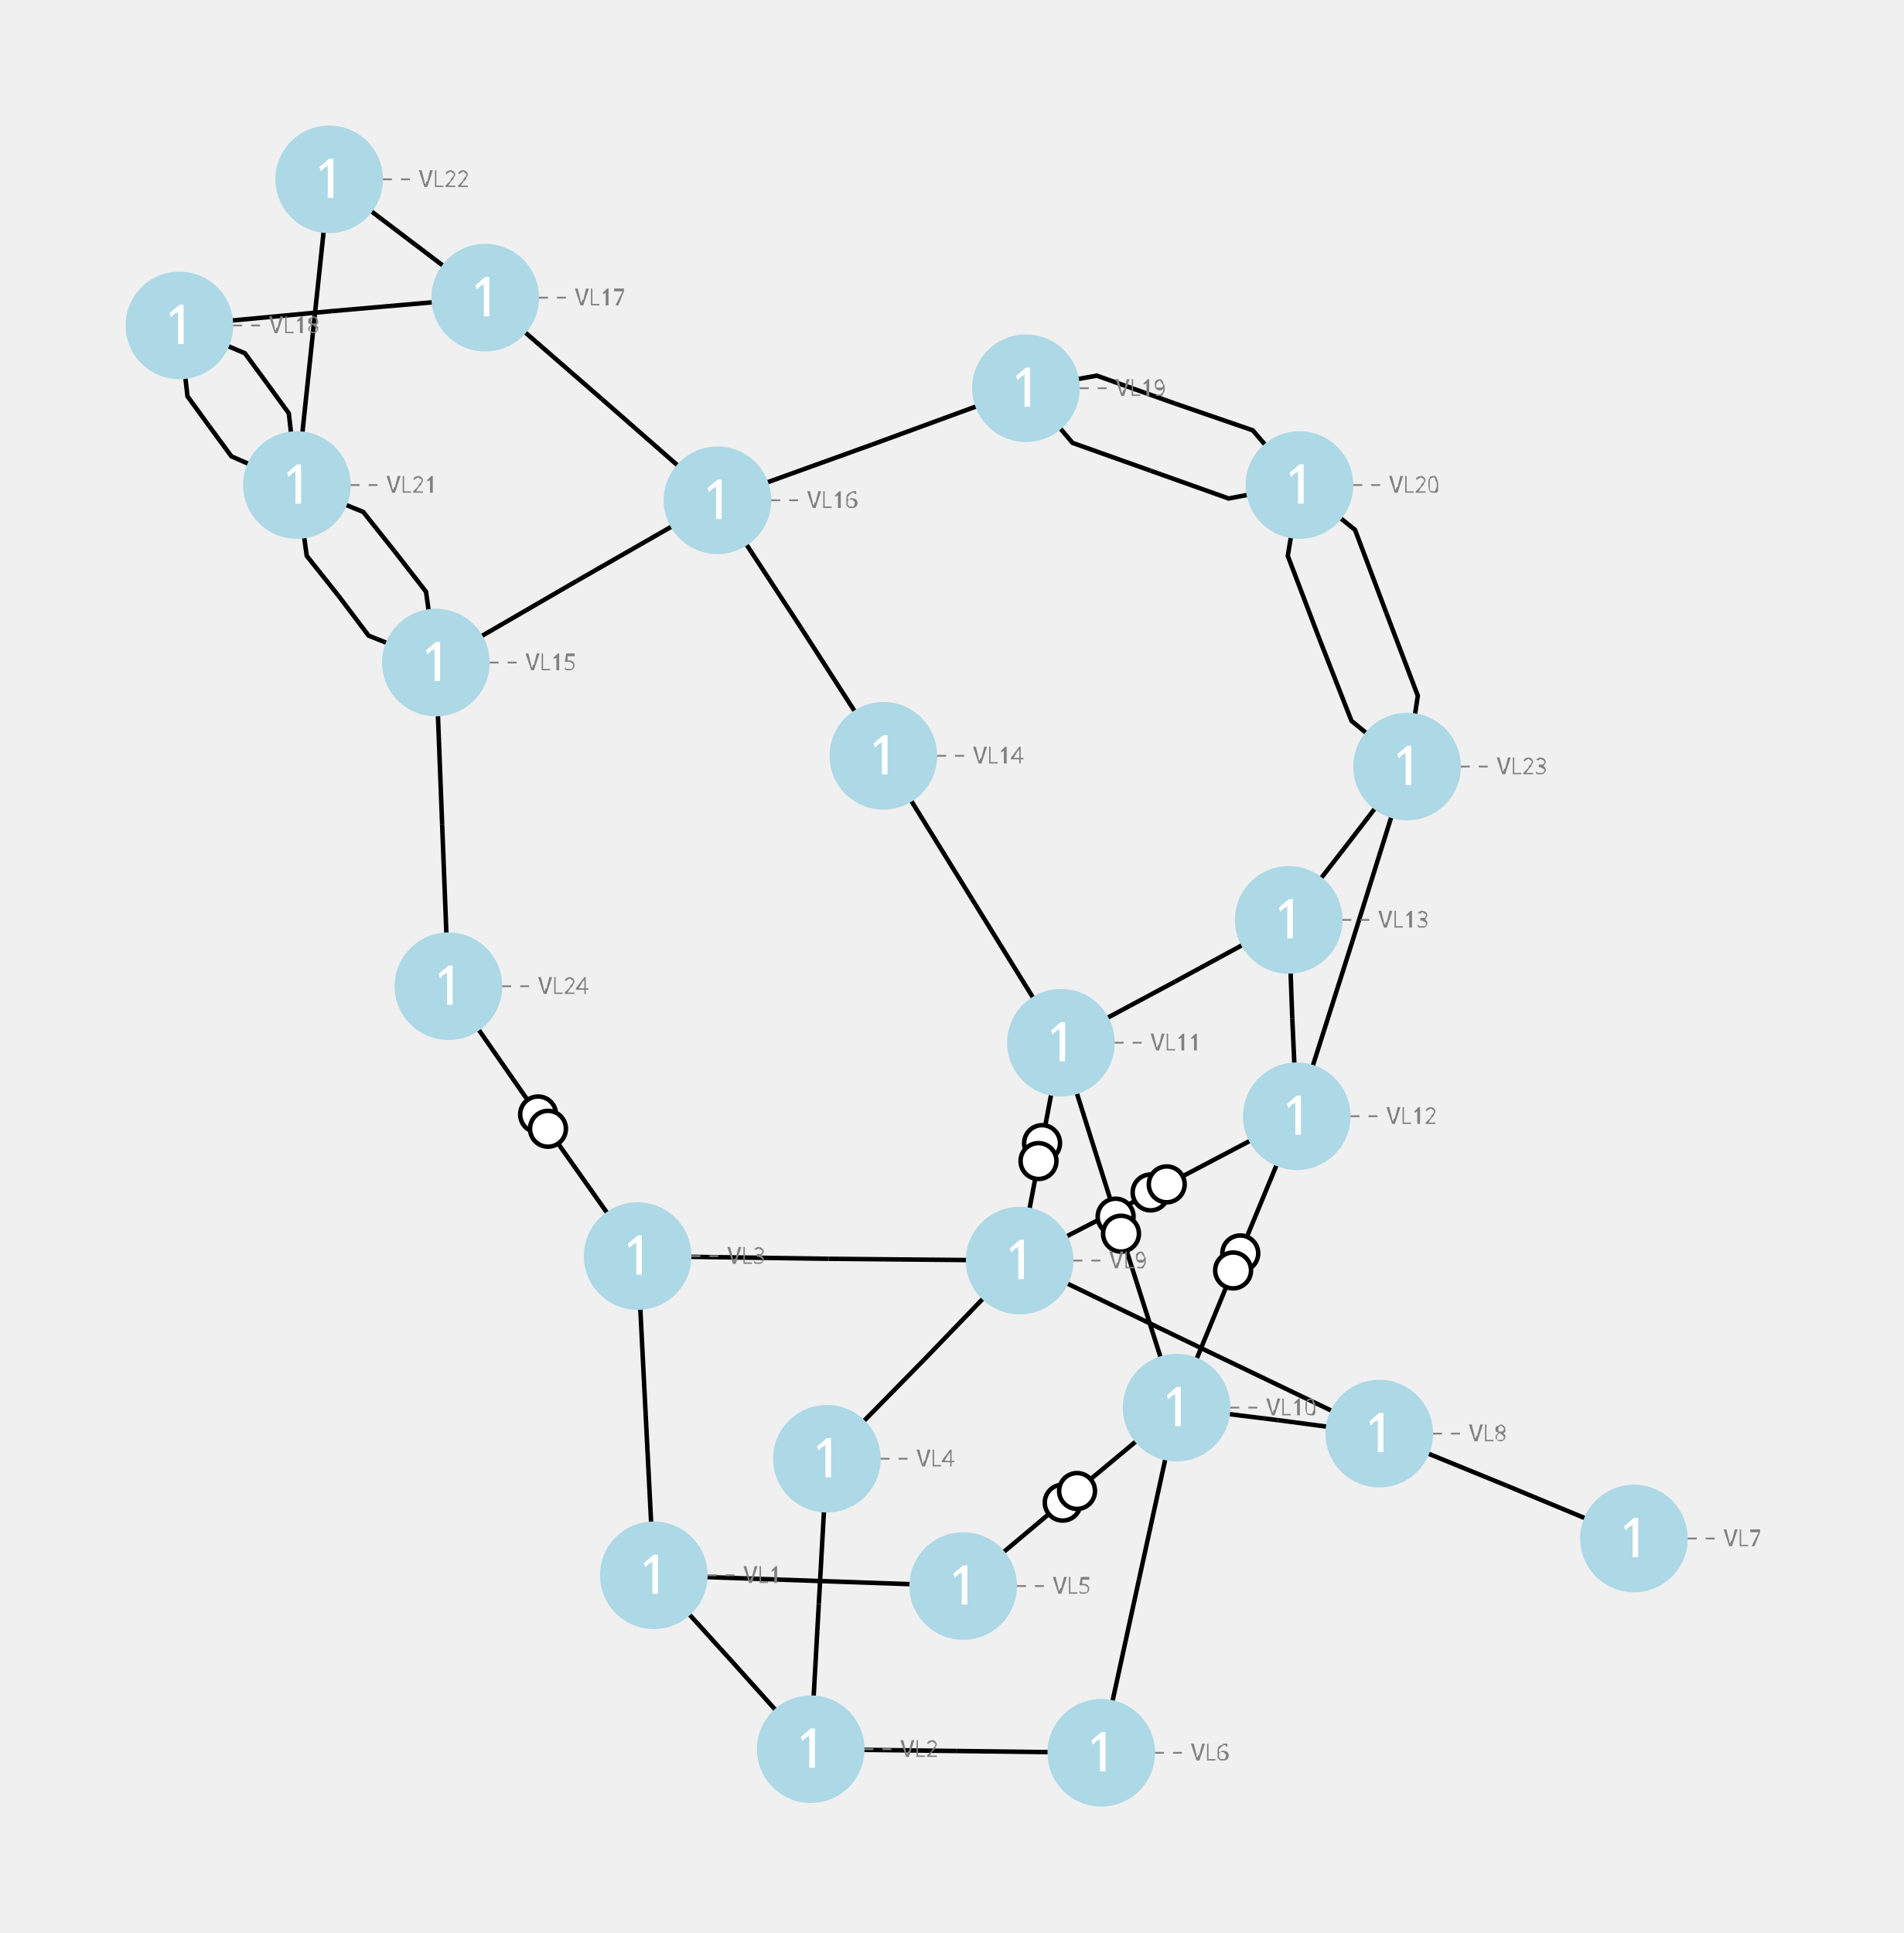
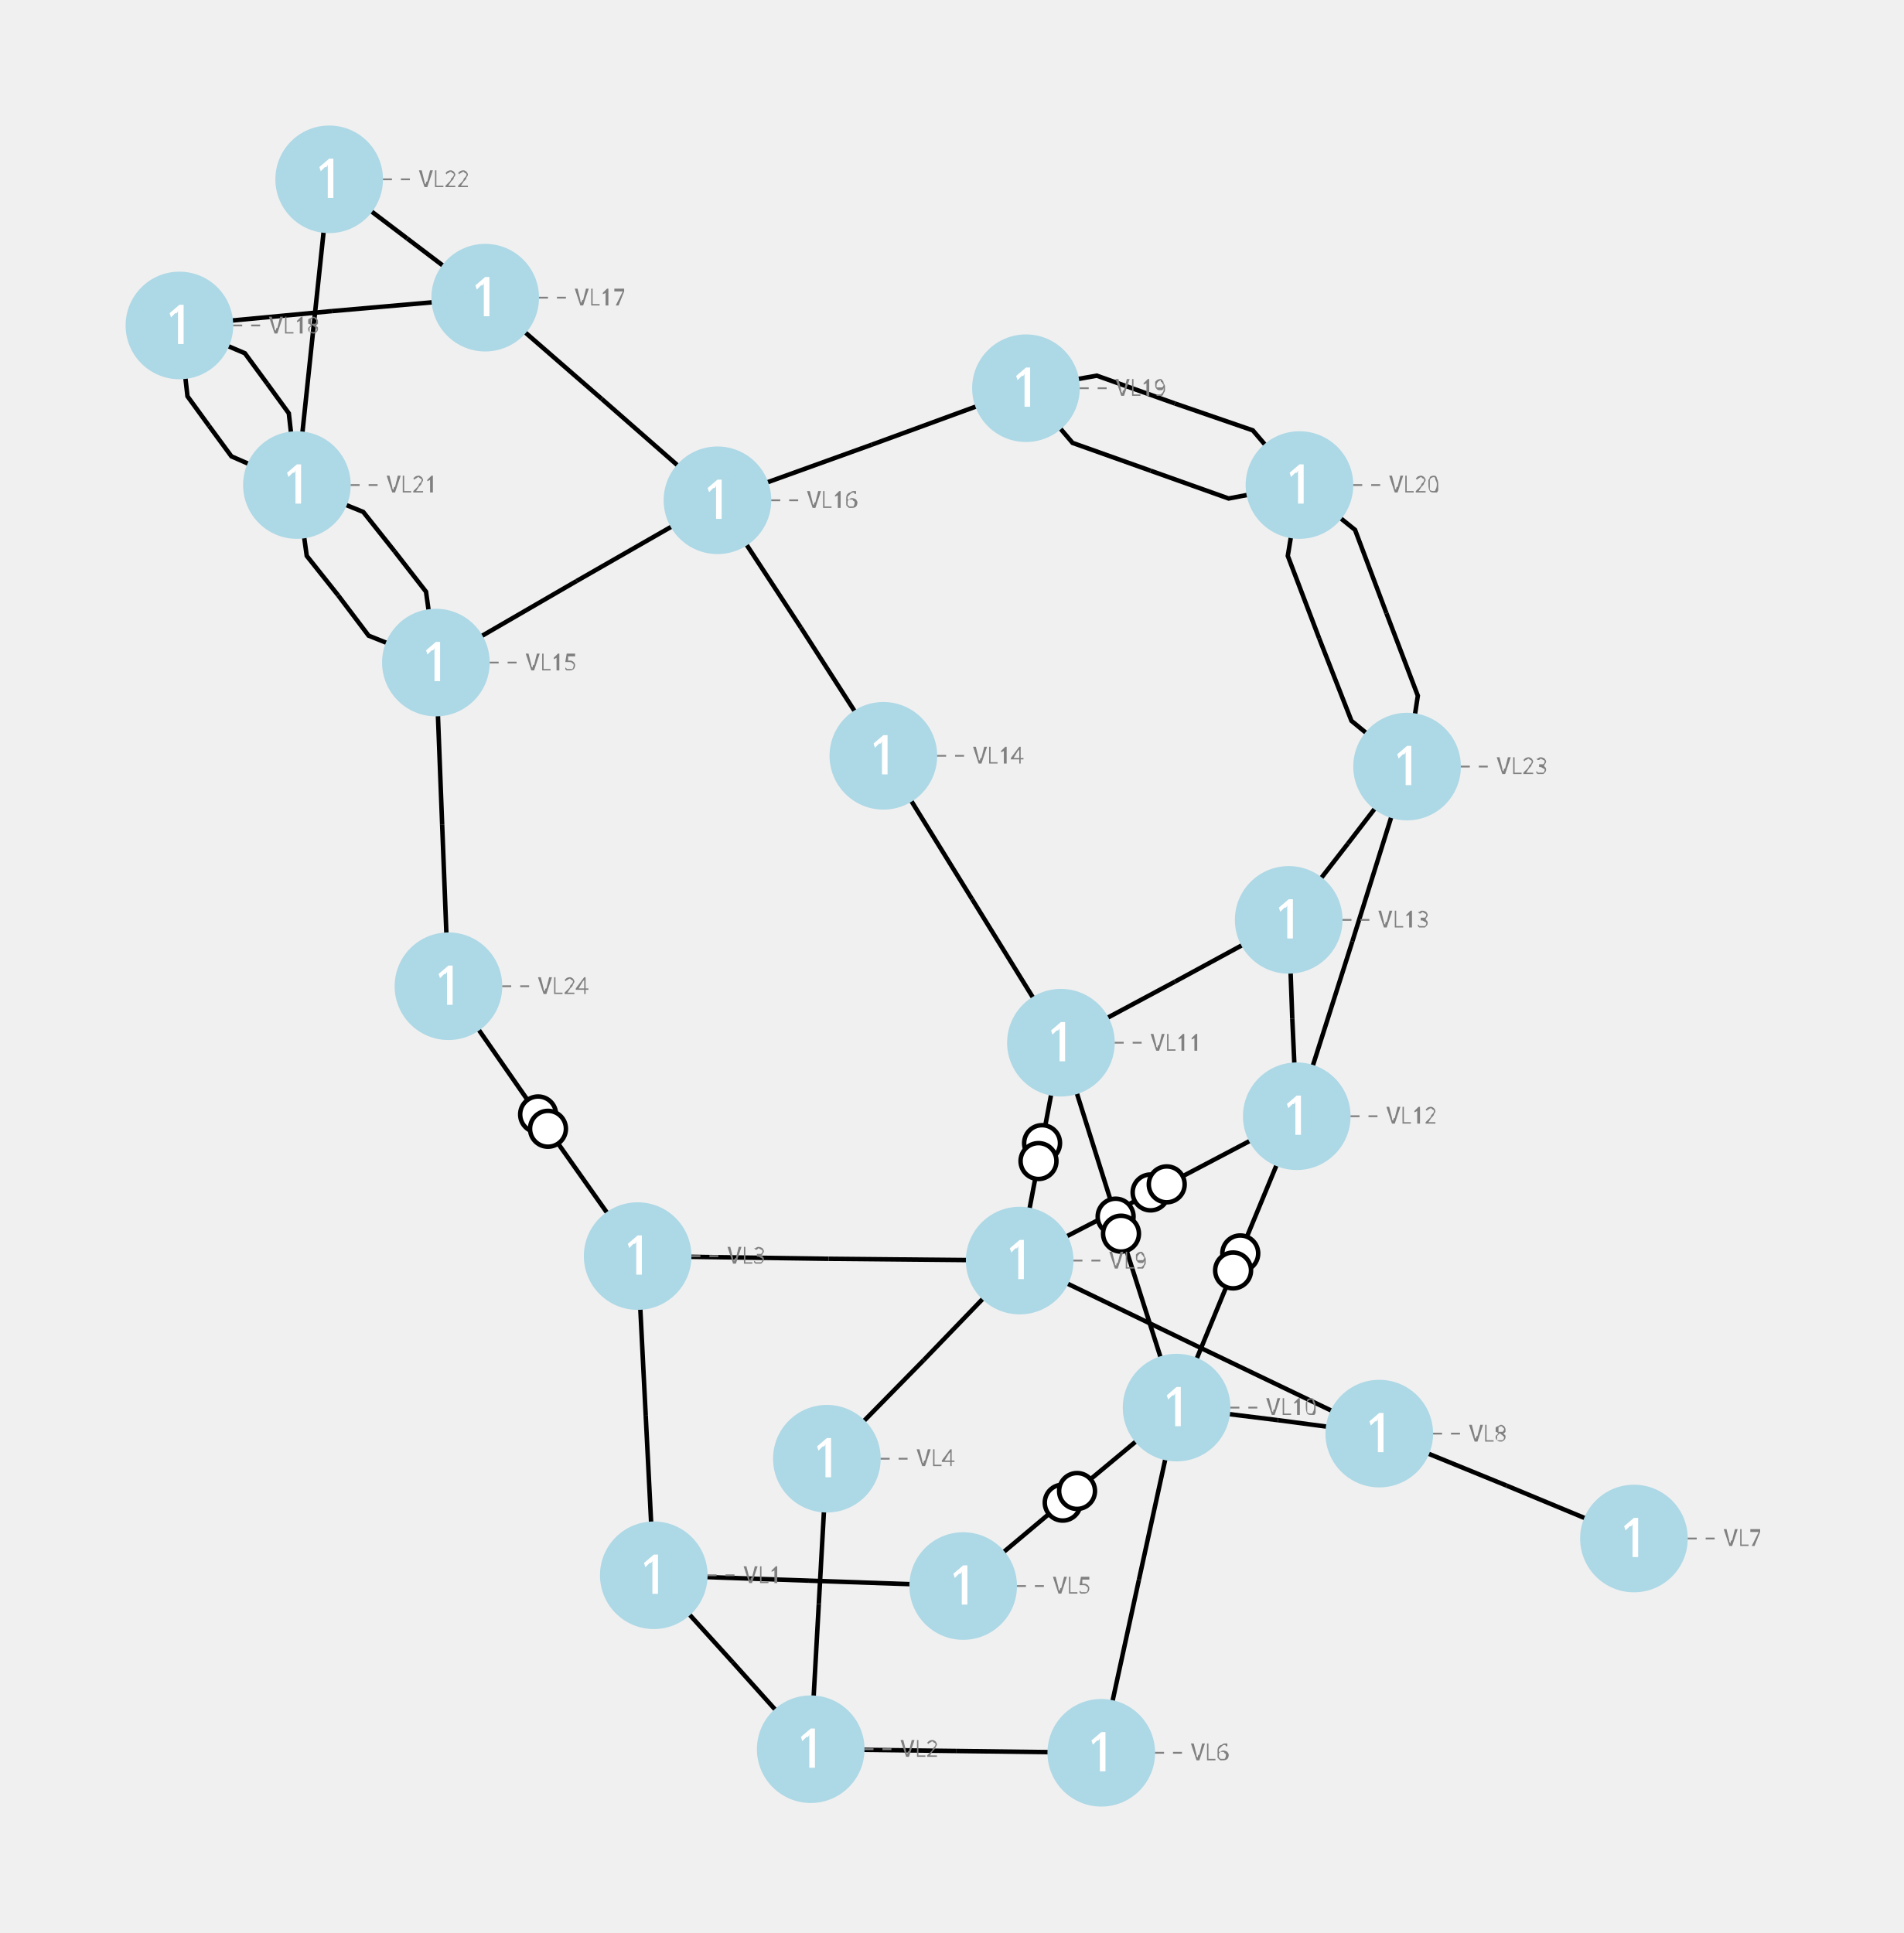
<svg xmlns="http://www.w3.org/2000/svg" width="800.00" height="812.38" viewBox="-9.85 -10.79 21.23 21.56">
  <style>
.nad-branch-edges polyline {stroke: var(--nad-vl-color, black); stroke-width: 0.05; fill: none}
.nad-branch-edges circle {stroke: var(--nad-vl-color, black); stroke-width: 0.05; fill: white}
.nad-text-edges {stroke: grey; stroke-width: 0.02; ; stroke-dasharray: .1,.1}
.nad-disconnected {stroke-dasharray: .1,.1}
.nad-vl-nodes circle {fill: var(--nad-vl-color, lightblue)}
.nad-vl-nodes .nad-text-buses {font: 0.6px "Verdana"; fill: white}
.nad-text-nodes {font: 0.25px "Verdana"; fill: grey}
.nad-vl0to30 {--nad-vl-color: #AFB42B}
.nad-vl30to50 {--nad-vl-color: #EF9A9A}
.nad-vl50to70 {--nad-vl-color: #9C27B0}
.nad-vl70to120 {--nad-vl-color: #E65100}
.nad-vl120to180 {--nad-vl-color: #00ACC1}
.nad-vl180to300 {--nad-vl-color: #2E7D32}
.nad-vl300to500 {--nad-vl-color: #D32F2F}
</style>
  <g class="nad-branch-edges">
    <g id="72" class="nad-vl120to180" title="L-1-2-1 ">
      <g>
        <polyline points="-2.56,6.78 -1.68,7.75" />
      </g>
      <g>
        <polyline points="-0.81,8.72 -1.68,7.75" />
      </g>
    </g>
    <g id="73" class="nad-vl120to180" title="L-3-1-1 ">
      <g>
        <polyline points="-2.74,3.22 -2.65,5.00" />
      </g>
      <g>
        <polyline points="-2.56,6.78 -2.65,5.00" />
      </g>
    </g>
    <g id="74" class="nad-vl120to180" title="L-1-5-1 ">
      <g>
        <polyline points="-2.56,6.78 -0.83,6.84" />
      </g>
      <g>
        <polyline points="0.89,6.90 -0.83,6.84" />
      </g>
    </g>
    <g id="75" class="nad-vl120to180" title="L-2-4-1 ">
      <g>
        <polyline points="-0.81,8.72 -0.72,7.10" />
      </g>
      <g>
        <polyline points="-0.63,5.48 -0.72,7.10" />
      </g>
    </g>
    <g id="76" class="nad-vl120to180" title="L-2-6-1 ">
      <g>
        <polyline points="-0.81,8.72 0.81,8.74" />
      </g>
      <g>
        <polyline points="2.43,8.76 0.81,8.74" />
      </g>
    </g>
    <g id="77" title="T-24-3-1 ">
      <g class="nad-vl180to300">
        <polyline points="-4.85,0.21 -3.80,1.72" />
        <circle cx="-3.85" cy="1.64" r="0.20" />
      </g>
      <g class="nad-vl120to180">
        <polyline points="-2.74,3.22 -3.80,1.72" />
        <circle cx="-3.74" cy="1.80" r="0.20" />
      </g>
    </g>
    <g id="78" class="nad-vl120to180" title="L-3-9-1 ">
      <g>
        <polyline points="-2.74,3.22 -0.61,3.25" />
      </g>
      <g>
        <polyline points="1.52,3.27 -0.61,3.25" />
      </g>
    </g>
    <g id="79" class="nad-vl180to300" title="L-15-24-1 ">
      <g>
        <polyline points="-4.99,-3.40 -4.92,-1.59" />
      </g>
      <g>
        <polyline points="-4.85,0.21 -4.92,-1.59" />
      </g>
    </g>
    <g id="80" class="nad-vl120to180" title="L-4-9-1 ">
      <g>
        <polyline points="-0.63,5.48 0.45,4.38" />
      </g>
      <g>
        <polyline points="1.52,3.27 0.45,4.38" />
      </g>
    </g>
    <g id="81" title="T-5-10-1 ">
      <g class="nad-vl120to180">
        <polyline points="0.89,6.90 2.08,5.90" />
        <circle cx="2.00" cy="5.97" r="0.20" />
      </g>
      <g class="nad-vl120to180">
        <polyline points="3.27,4.91 2.08,5.90" />
        <circle cx="2.16" cy="5.84" r="0.20" />
      </g>
    </g>
    <g id="82" title="T-11-9-1 ">
      <g class="nad-vl180to300">
        <polyline points="1.98,0.84 1.75,2.06" />
        <circle cx="1.77" cy="1.96" r="0.20" />
      </g>
      <g class="nad-vl120to180">
        <polyline points="1.52,3.27 1.75,2.06" />
        <circle cx="1.73" cy="2.16" r="0.20" />
      </g>
    </g>
    <g id="83" title="T-9-12-1 ">
      <g class="nad-vl120to180">
        <polyline points="1.52,3.27 3.07,2.47" />
        <circle cx="2.98" cy="2.51" r="0.20" />
      </g>
      <g class="nad-vl180to300">
        <polyline points="4.61,1.66 3.07,2.47" />
        <circle cx="3.16" cy="2.42" r="0.20" />
      </g>
    </g>
    <g id="84" class="nad-vl180to300" title="L-8-9-1 ">
      <g>
        <polyline points="5.53,5.20 3.53,4.24" />
      </g>
      <g>
        <polyline points="1.52,3.27 3.53,4.24" />
      </g>
    </g>
    <g id="85" title="T-11-10-1 ">
      <g class="nad-vl180to300">
        <polyline points="1.98,0.84 2.62,2.87" />
        <circle cx="2.59" cy="2.78" r="0.20" />
      </g>
      <g class="nad-vl120to180">
        <polyline points="3.27,4.91 2.62,2.87" />
        <circle cx="2.65" cy="2.97" r="0.20" />
      </g>
    </g>
    <g id="86" title="T-12-10-1 ">
      <g class="nad-vl180to300">
        <polyline points="4.61,1.66 3.94,3.28" />
        <circle cx="3.98" cy="3.19" r="0.20" />
      </g>
      <g class="nad-vl120to180">
        <polyline points="3.27,4.91 3.94,3.28" />
        <circle cx="3.90" cy="3.38" r="0.20" />
      </g>
    </g>
    <g id="87" class="nad-vl120to180" title="L-10-6-1 ">
      <g>
        <polyline points="3.27,4.91 2.85,6.83" />
      </g>
      <g>
        <polyline points="2.43,8.76 2.85,6.83" />
      </g>
    </g>
    <g id="88" class="nad-vl180to300" title="L-8-10-1 ">
      <g>
        <polyline points="5.53,5.20 4.40,5.05" />
      </g>
      <g>
        <polyline points="3.27,4.91 4.40,5.05" />
      </g>
    </g>
    <g id="89" class="nad-vl180to300" title="L-11-13-1 ">
      <g>
        <polyline points="1.98,0.84 3.25,0.16" />
      </g>
      <g>
        <polyline points="4.52,-0.53 3.25,0.16" />
      </g>
    </g>
    <g id="90" class="nad-vl180to300" title="L-11-14-1 ">
      <g>
        <polyline points="1.98,0.84 0.99,-0.76" />
      </g>
      <g>
        <polyline points="0.00,-2.36 0.99,-0.76" />
      </g>
    </g>
    <g id="91" class="nad-vl180to300" title="L-12-13-1 ">
      <g>
        <polyline points="4.61,1.66 4.56,0.57" />
      </g>
      <g>
        <polyline points="4.52,-0.53 4.56,0.57" />
      </g>
    </g>
    <g id="92" class="nad-vl180to300" title="L-12-23-1 ">
      <g>
        <polyline points="4.61,1.66 5.23,-0.29" />
      </g>
      <g>
        <polyline points="5.84,-2.24 5.23,-0.29" />
      </g>
    </g>
    <g id="93" class="nad-vl120to180" title="L-7-8-1 ">
      <g>
        <polyline points="8.37,6.37 6.95,5.78" />
      </g>
      <g>
        <polyline points="5.53,5.20 6.95,5.78" />
      </g>
    </g>
    <g id="94" class="nad-vl180to300" title="L-23-13-1 ">
      <g>
        <polyline points="5.84,-2.24 5.18,-1.38" />
      </g>
      <g>
        <polyline points="4.52,-0.53 5.18,-1.38" />
      </g>
    </g>
    <g id="95" class="nad-vl180to300" title="L-14-16-1 ">
      <g>
        <polyline points="0.00,-2.36 -0.92,-3.79" />
      </g>
      <g>
        <polyline points="-1.85,-5.21 -0.92,-3.79" />
      </g>
    </g>
    <g id="96" class="nad-vl180to300" title="L-16-15-1 ">
      <g>
        <polyline points="-1.85,-5.21 -3.42,-4.31" />
      </g>
      <g>
        <polyline points="-4.99,-3.40 -3.42,-4.31" />
      </g>
    </g>
    <g id="97" class="nad-vl180to300" title="L-15-21-1 ">
      <g>
        <polyline points="-4.99,-3.40 -5.10,-4.19 -5.45,-4.64" />
      </g>
      <g>
        <polyline points="-6.54,-5.38 -5.80,-5.08 -5.45,-4.64" />
      </g>
    </g>
    <g id="98" class="nad-vl180to300" title="L-21-15-2 ">
      <g>
        <polyline points="-4.99,-3.40 -5.74,-3.70 -6.08,-4.15" />
      </g>
      <g>
        <polyline points="-6.54,-5.38 -6.43,-4.59 -6.08,-4.15" />
      </g>
    </g>
    <g id="99" class="nad-vl180to300" title="L-16-17-1 ">
      <g>
        <polyline points="-1.85,-5.21 -3.14,-6.34" />
      </g>
      <g>
        <polyline points="-4.44,-7.47 -3.14,-6.34" />
      </g>
    </g>
    <g id="100" class="nad-vl180to300" title="L-16-19-1 ">
      <g>
        <polyline points="-1.85,-5.21 -0.13,-5.83" />
      </g>
      <g>
        <polyline points="1.59,-6.46 -0.13,-5.83" />
      </g>
    </g>
    <g id="101" class="nad-vl180to300" title="L-17-18-1 ">
      <g>
        <polyline points="-4.44,-7.47 -6.15,-7.32" />
      </g>
      <g>
        <polyline points="-7.85,-7.16 -6.15,-7.32" />
      </g>
    </g>
    <g id="102" class="nad-vl180to300" title="L-17-22-1 ">
      <g>
        <polyline points="-4.44,-7.47 -5.31,-8.13" />
      </g>
      <g>
        <polyline points="-6.18,-8.79 -5.31,-8.13" />
      </g>
    </g>
    <g id="103" class="nad-vl180to300" title="L-18-21-1 ">
      <g>
        <polyline points="-7.85,-7.16 -7.76,-6.37 -7.52,-6.04" />
      </g>
      <g>
        <polyline points="-6.54,-5.38 -7.27,-5.70 -7.52,-6.04" />
      </g>
    </g>
    <g id="104" class="nad-vl180to300" title="L-18-21-2 ">
      <g>
        <polyline points="-7.85,-7.16 -7.12,-6.85 -6.87,-6.51" />
      </g>
      <g>
        <polyline points="-6.54,-5.38 -6.63,-6.18 -6.87,-6.51" />
      </g>
    </g>
    <g id="105" class="nad-vl180to300" title="L-19-20-1 ">
      <g>
        <polyline points="1.59,-6.46 2.11,-5.85 2.98,-5.54" />
      </g>
      <g>
        <polyline points="4.64,-5.38 3.85,-5.23 2.98,-5.54" />
      </g>
    </g>
    <g id="106" class="nad-vl180to300" title="L-19-20-2 ">
      <g>
        <polyline points="1.59,-6.46 2.38,-6.60 3.25,-6.29" />
      </g>
      <g>
        <polyline points="4.64,-5.38 4.12,-5.99 3.25,-6.29" />
      </g>
    </g>
    <g id="107" class="nad-vl180to300" title="L-20-23-1 ">
      <g>
        <polyline points="4.64,-5.38 4.51,-4.59 4.86,-3.67" />
      </g>
      <g>
        <polyline points="5.84,-2.24 5.22,-2.75 4.86,-3.67" />
      </g>
    </g>
    <g id="108" class="nad-vl180to300" title="L-20-23-2 ">
      <g>
        <polyline points="4.64,-5.38 5.26,-4.88 5.61,-3.95" />
      </g>
      <g>
        <polyline points="5.84,-2.24 5.96,-3.03 5.61,-3.95" />
      </g>
    </g>
    <g id="109" class="nad-vl180to300" title="L-21-22-1 ">
      <g>
        <polyline points="-6.54,-5.38 -6.36,-7.09" />
      </g>
      <g>
        <polyline points="-6.18,-8.79 -6.36,-7.09" />
      </g>
    </g>
  </g>
  <g class="nad-vl-nodes">
    <g transform="translate(-2.56,6.78)">
      <circle id="1" class="nad-vl120to180" title="VL1" r="0.60" />
      <text class="nad-text-buses" style="text-anchor:middle;dominant-baseline:middle">1</text>
    </g>
    <g transform="translate(-0.81,8.72)">
      <circle id="4" class="nad-vl120to180" title="VL2" r="0.60" />
      <text class="nad-text-buses" style="text-anchor:middle;dominant-baseline:middle">1</text>
    </g>
    <g transform="translate(-2.74,3.22)">
      <circle id="7" class="nad-vl120to180" title="VL3" r="0.60" />
      <text class="nad-text-buses" style="text-anchor:middle;dominant-baseline:middle">1</text>
    </g>
    <g transform="translate(-4.85,0.21)">
      <circle id="10" class="nad-vl180to300" title="VL24" r="0.60" />
      <text class="nad-text-buses" style="text-anchor:middle;dominant-baseline:middle">1</text>
    </g>
    <g transform="translate(-0.63,5.48)">
      <circle id="13" class="nad-vl120to180" title="VL4" r="0.60" />
      <text class="nad-text-buses" style="text-anchor:middle;dominant-baseline:middle">1</text>
    </g>
    <g transform="translate(0.89,6.90)">
      <circle id="16" class="nad-vl120to180" title="VL5" r="0.60" />
      <text class="nad-text-buses" style="text-anchor:middle;dominant-baseline:middle">1</text>
    </g>
    <g transform="translate(1.52,3.27)">
      <circle id="19" class="nad-vl120to180" title="VL9" r="0.60" />
      <text class="nad-text-buses" style="text-anchor:middle;dominant-baseline:middle">1</text>
    </g>
    <g transform="translate(3.27,4.91)">
      <circle id="22" class="nad-vl120to180" title="VL10" r="0.60" />
      <text class="nad-text-buses" style="text-anchor:middle;dominant-baseline:middle">1</text>
    </g>
    <g transform="translate(1.98,0.84)">
      <circle id="25" class="nad-vl180to300" title="VL11" r="0.60" />
      <text class="nad-text-buses" style="text-anchor:middle;dominant-baseline:middle">1</text>
    </g>
    <g transform="translate(4.61,1.66)">
      <circle id="28" class="nad-vl180to300" title="VL12" r="0.60" />
      <text class="nad-text-buses" style="text-anchor:middle;dominant-baseline:middle">1</text>
    </g>
    <g transform="translate(2.43,8.76)">
      <circle id="31" class="nad-vl120to180" title="VL6" r="0.60" />
      <text class="nad-text-buses" style="text-anchor:middle;dominant-baseline:middle">1</text>
    </g>
    <g transform="translate(8.37,6.37)">
      <circle id="34" class="nad-vl120to180" title="VL7" r="0.60" />
      <text class="nad-text-buses" style="text-anchor:middle;dominant-baseline:middle">1</text>
    </g>
    <g transform="translate(5.53,5.20)">
      <circle id="37" class="nad-vl180to300" title="VL8" r="0.60" />
      <text class="nad-text-buses" style="text-anchor:middle;dominant-baseline:middle">1</text>
    </g>
    <g transform="translate(4.52,-0.53)">
      <circle id="40" class="nad-vl180to300" title="VL13" r="0.60" />
      <text class="nad-text-buses" style="text-anchor:middle;dominant-baseline:middle">1</text>
    </g>
    <g transform="translate(0.00,-2.36)">
      <circle id="43" class="nad-vl180to300" title="VL14" r="0.60" />
      <text class="nad-text-buses" style="text-anchor:middle;dominant-baseline:middle">1</text>
    </g>
    <g transform="translate(-4.99,-3.40)">
      <circle id="46" class="nad-vl180to300" title="VL15" r="0.60" />
      <text class="nad-text-buses" style="text-anchor:middle;dominant-baseline:middle">1</text>
    </g>
    <g transform="translate(-1.85,-5.21)">
      <circle id="49" class="nad-vl180to300" title="VL16" r="0.60" />
      <text class="nad-text-buses" style="text-anchor:middle;dominant-baseline:middle">1</text>
    </g>
    <g transform="translate(-4.44,-7.47)">
      <circle id="52" class="nad-vl180to300" title="VL17" r="0.60" />
      <text class="nad-text-buses" style="text-anchor:middle;dominant-baseline:middle">1</text>
    </g>
    <g transform="translate(-7.85,-7.16)">
      <circle id="55" class="nad-vl180to300" title="VL18" r="0.60" />
      <text class="nad-text-buses" style="text-anchor:middle;dominant-baseline:middle">1</text>
    </g>
    <g transform="translate(1.59,-6.46)">
      <circle id="58" class="nad-vl180to300" title="VL19" r="0.60" />
      <text class="nad-text-buses" style="text-anchor:middle;dominant-baseline:middle">1</text>
    </g>
    <g transform="translate(4.64,-5.38)">
      <circle id="61" class="nad-vl180to300" title="VL20" r="0.60" />
      <text class="nad-text-buses" style="text-anchor:middle;dominant-baseline:middle">1</text>
    </g>
    <g transform="translate(-6.54,-5.38)">
      <circle id="64" class="nad-vl180to300" title="VL21" r="0.60" />
      <text class="nad-text-buses" style="text-anchor:middle;dominant-baseline:middle">1</text>
    </g>
    <g transform="translate(-6.18,-8.79)">
      <circle id="67" class="nad-vl180to300" title="VL22" r="0.60" />
      <text class="nad-text-buses" style="text-anchor:middle;dominant-baseline:middle">1</text>
    </g>
    <g transform="translate(5.84,-2.24)">
      <circle id="70" class="nad-vl180to300" title="VL23" r="0.60" />
      <text class="nad-text-buses" style="text-anchor:middle;dominant-baseline:middle">1</text>
    </g>
  </g>
  <g class="nad-text-edges">
    <g id="0_edge">
      <g>
        <polyline points="-1.96,6.78 -1.56,6.78" />
      </g>
    </g>
    <g id="3_edge">
      <g>
        <polyline points="-0.21,8.72 0.19,8.72" />
      </g>
    </g>
    <g id="6_edge">
      <g>
        <polyline points="-2.14,3.22 -1.74,3.22" />
      </g>
    </g>
    <g id="9_edge">
      <g>
        <polyline points="-4.25,0.21 -3.85,0.21" />
      </g>
    </g>
    <g id="12_edge">
      <g>
        <polyline points="-0.03,5.48 0.37,5.48" />
      </g>
    </g>
    <g id="15_edge">
      <g>
        <polyline points="1.49,6.90 1.89,6.90" />
      </g>
    </g>
    <g id="18_edge">
      <g>
        <polyline points="2.12,3.27 2.52,3.27" />
      </g>
    </g>
    <g id="21_edge">
      <g>
        <polyline points="3.87,4.91 4.27,4.91" />
      </g>
    </g>
    <g id="24_edge">
      <g>
        <polyline points="2.58,0.84 2.98,0.84" />
      </g>
    </g>
    <g id="27_edge">
      <g>
        <polyline points="5.21,1.66 5.61,1.66" />
      </g>
    </g>
    <g id="30_edge">
      <g>
        <polyline points="3.03,8.76 3.43,8.76" />
      </g>
    </g>
    <g id="33_edge">
      <g>
        <polyline points="8.97,6.37 9.37,6.37" />
      </g>
    </g>
    <g id="36_edge">
      <g>
        <polyline points="6.13,5.20 6.53,5.20" />
      </g>
    </g>
    <g id="39_edge">
      <g>
        <polyline points="5.12,-0.53 5.52,-0.53" />
      </g>
    </g>
    <g id="42_edge">
      <g>
        <polyline points="0.60,-2.36 1.00,-2.36" />
      </g>
    </g>
    <g id="45_edge">
      <g>
        <polyline points="-4.39,-3.40 -3.99,-3.40" />
      </g>
    </g>
    <g id="48_edge">
      <g>
        <polyline points="-1.25,-5.21 -0.85,-5.21" />
      </g>
    </g>
    <g id="51_edge">
      <g>
        <polyline points="-3.84,-7.47 -3.44,-7.47" />
      </g>
    </g>
    <g id="54_edge">
      <g>
        <polyline points="-7.25,-7.16 -6.85,-7.16" />
      </g>
    </g>
    <g id="57_edge">
      <g>
        <polyline points="2.19,-6.46 2.59,-6.46" />
      </g>
    </g>
    <g id="60_edge">
      <g>
        <polyline points="5.24,-5.38 5.64,-5.38" />
      </g>
    </g>
    <g id="63_edge">
      <g>
        <polyline points="-5.94,-5.38 -5.54,-5.38" />
      </g>
    </g>
    <g id="66_edge">
      <g>
        <polyline points="-5.58,-8.79 -5.18,-8.79" />
      </g>
    </g>
    <g id="69_edge">
      <g>
        <polyline points="6.44,-2.24 6.84,-2.24" />
      </g>
    </g>
  </g>
  <g class="nad-text-nodes">
-     <text transform="translate(-1.56,6.78)" style="dominant-baseline:middle">VL1</text>
-     <text transform="translate(0.19,8.72)" style="dominant-baseline:middle">VL2</text>
-     <text transform="translate(-1.74,3.22)" style="dominant-baseline:middle">VL3</text>
-     <text transform="translate(-3.85,0.21)" style="dominant-baseline:middle">VL24</text>
-     <text transform="translate(0.37,5.48)" style="dominant-baseline:middle">VL4</text>
-     <text transform="translate(1.89,6.90)" style="dominant-baseline:middle">VL5</text>
-     <text transform="translate(2.52,3.27)" style="dominant-baseline:middle">VL9</text>
-     <text transform="translate(4.27,4.91)" style="dominant-baseline:middle">VL10</text>
-     <text transform="translate(2.98,0.84)" style="dominant-baseline:middle">VL11</text>
-     <text transform="translate(5.61,1.66)" style="dominant-baseline:middle">VL12</text>
-     <text transform="translate(3.43,8.76)" style="dominant-baseline:middle">VL6</text>
-     <text transform="translate(9.37,6.37)" style="dominant-baseline:middle">VL7</text>
-     <text transform="translate(6.53,5.20)" style="dominant-baseline:middle">VL8</text>
-     <text transform="translate(5.52,-0.53)" style="dominant-baseline:middle">VL13</text>
-     <text transform="translate(1.00,-2.36)" style="dominant-baseline:middle">VL14</text>
-     <text transform="translate(-3.99,-3.40)" style="dominant-baseline:middle">VL15</text>
-     <text transform="translate(-0.85,-5.21)" style="dominant-baseline:middle">VL16</text>
-     <text transform="translate(-3.44,-7.47)" style="dominant-baseline:middle">VL17</text>
-     <text transform="translate(-6.85,-7.16)" style="dominant-baseline:middle">VL18</text>
-     <text transform="translate(2.59,-6.46)" style="dominant-baseline:middle">VL19</text>
-     <text transform="translate(5.64,-5.38)" style="dominant-baseline:middle">VL20</text>
-     <text transform="translate(-5.54,-5.38)" style="dominant-baseline:middle">VL21</text>
-     <text transform="translate(-5.18,-8.79)" style="dominant-baseline:middle">VL22</text>
-     <text transform="translate(6.84,-2.24)" style="dominant-baseline:middle">VL23</text>
+     <text x="-1.56" y="6.78" style="dominant-baseline:middle">VL1</text>
+     <text x="0.19" y="8.72" style="dominant-baseline:middle">VL2</text>
+     <text x="-1.74" y="3.22" style="dominant-baseline:middle">VL3</text>
+     <text x="-3.85" y="0.21" style="dominant-baseline:middle">VL24</text>
+     <text x="0.37" y="5.48" style="dominant-baseline:middle">VL4</text>
+     <text x="1.89" y="6.90" style="dominant-baseline:middle">VL5</text>
+     <text x="2.52" y="3.27" style="dominant-baseline:middle">VL9</text>
+     <text x="4.27" y="4.91" style="dominant-baseline:middle">VL10</text>
+     <text x="2.98" y="0.84" style="dominant-baseline:middle">VL11</text>
+     <text x="5.61" y="1.66" style="dominant-baseline:middle">VL12</text>
+     <text x="3.43" y="8.76" style="dominant-baseline:middle">VL6</text>
+     <text x="9.37" y="6.37" style="dominant-baseline:middle">VL7</text>
+     <text x="6.53" y="5.20" style="dominant-baseline:middle">VL8</text>
+     <text x="5.52" y="-0.53" style="dominant-baseline:middle">VL13</text>
+     <text x="1.00" y="-2.36" style="dominant-baseline:middle">VL14</text>
+     <text x="-3.99" y="-3.40" style="dominant-baseline:middle">VL15</text>
+     <text x="-0.85" y="-5.21" style="dominant-baseline:middle">VL16</text>
+     <text x="-3.44" y="-7.47" style="dominant-baseline:middle">VL17</text>
+     <text x="-6.85" y="-7.16" style="dominant-baseline:middle">VL18</text>
+     <text x="2.59" y="-6.46" style="dominant-baseline:middle">VL19</text>
+     <text x="5.64" y="-5.38" style="dominant-baseline:middle">VL20</text>
+     <text x="-5.54" y="-5.38" style="dominant-baseline:middle">VL21</text>
+     <text x="-5.18" y="-8.79" style="dominant-baseline:middle">VL22</text>
+     <text x="6.84" y="-2.24" style="dominant-baseline:middle">VL23</text>
  </g>
</svg>
